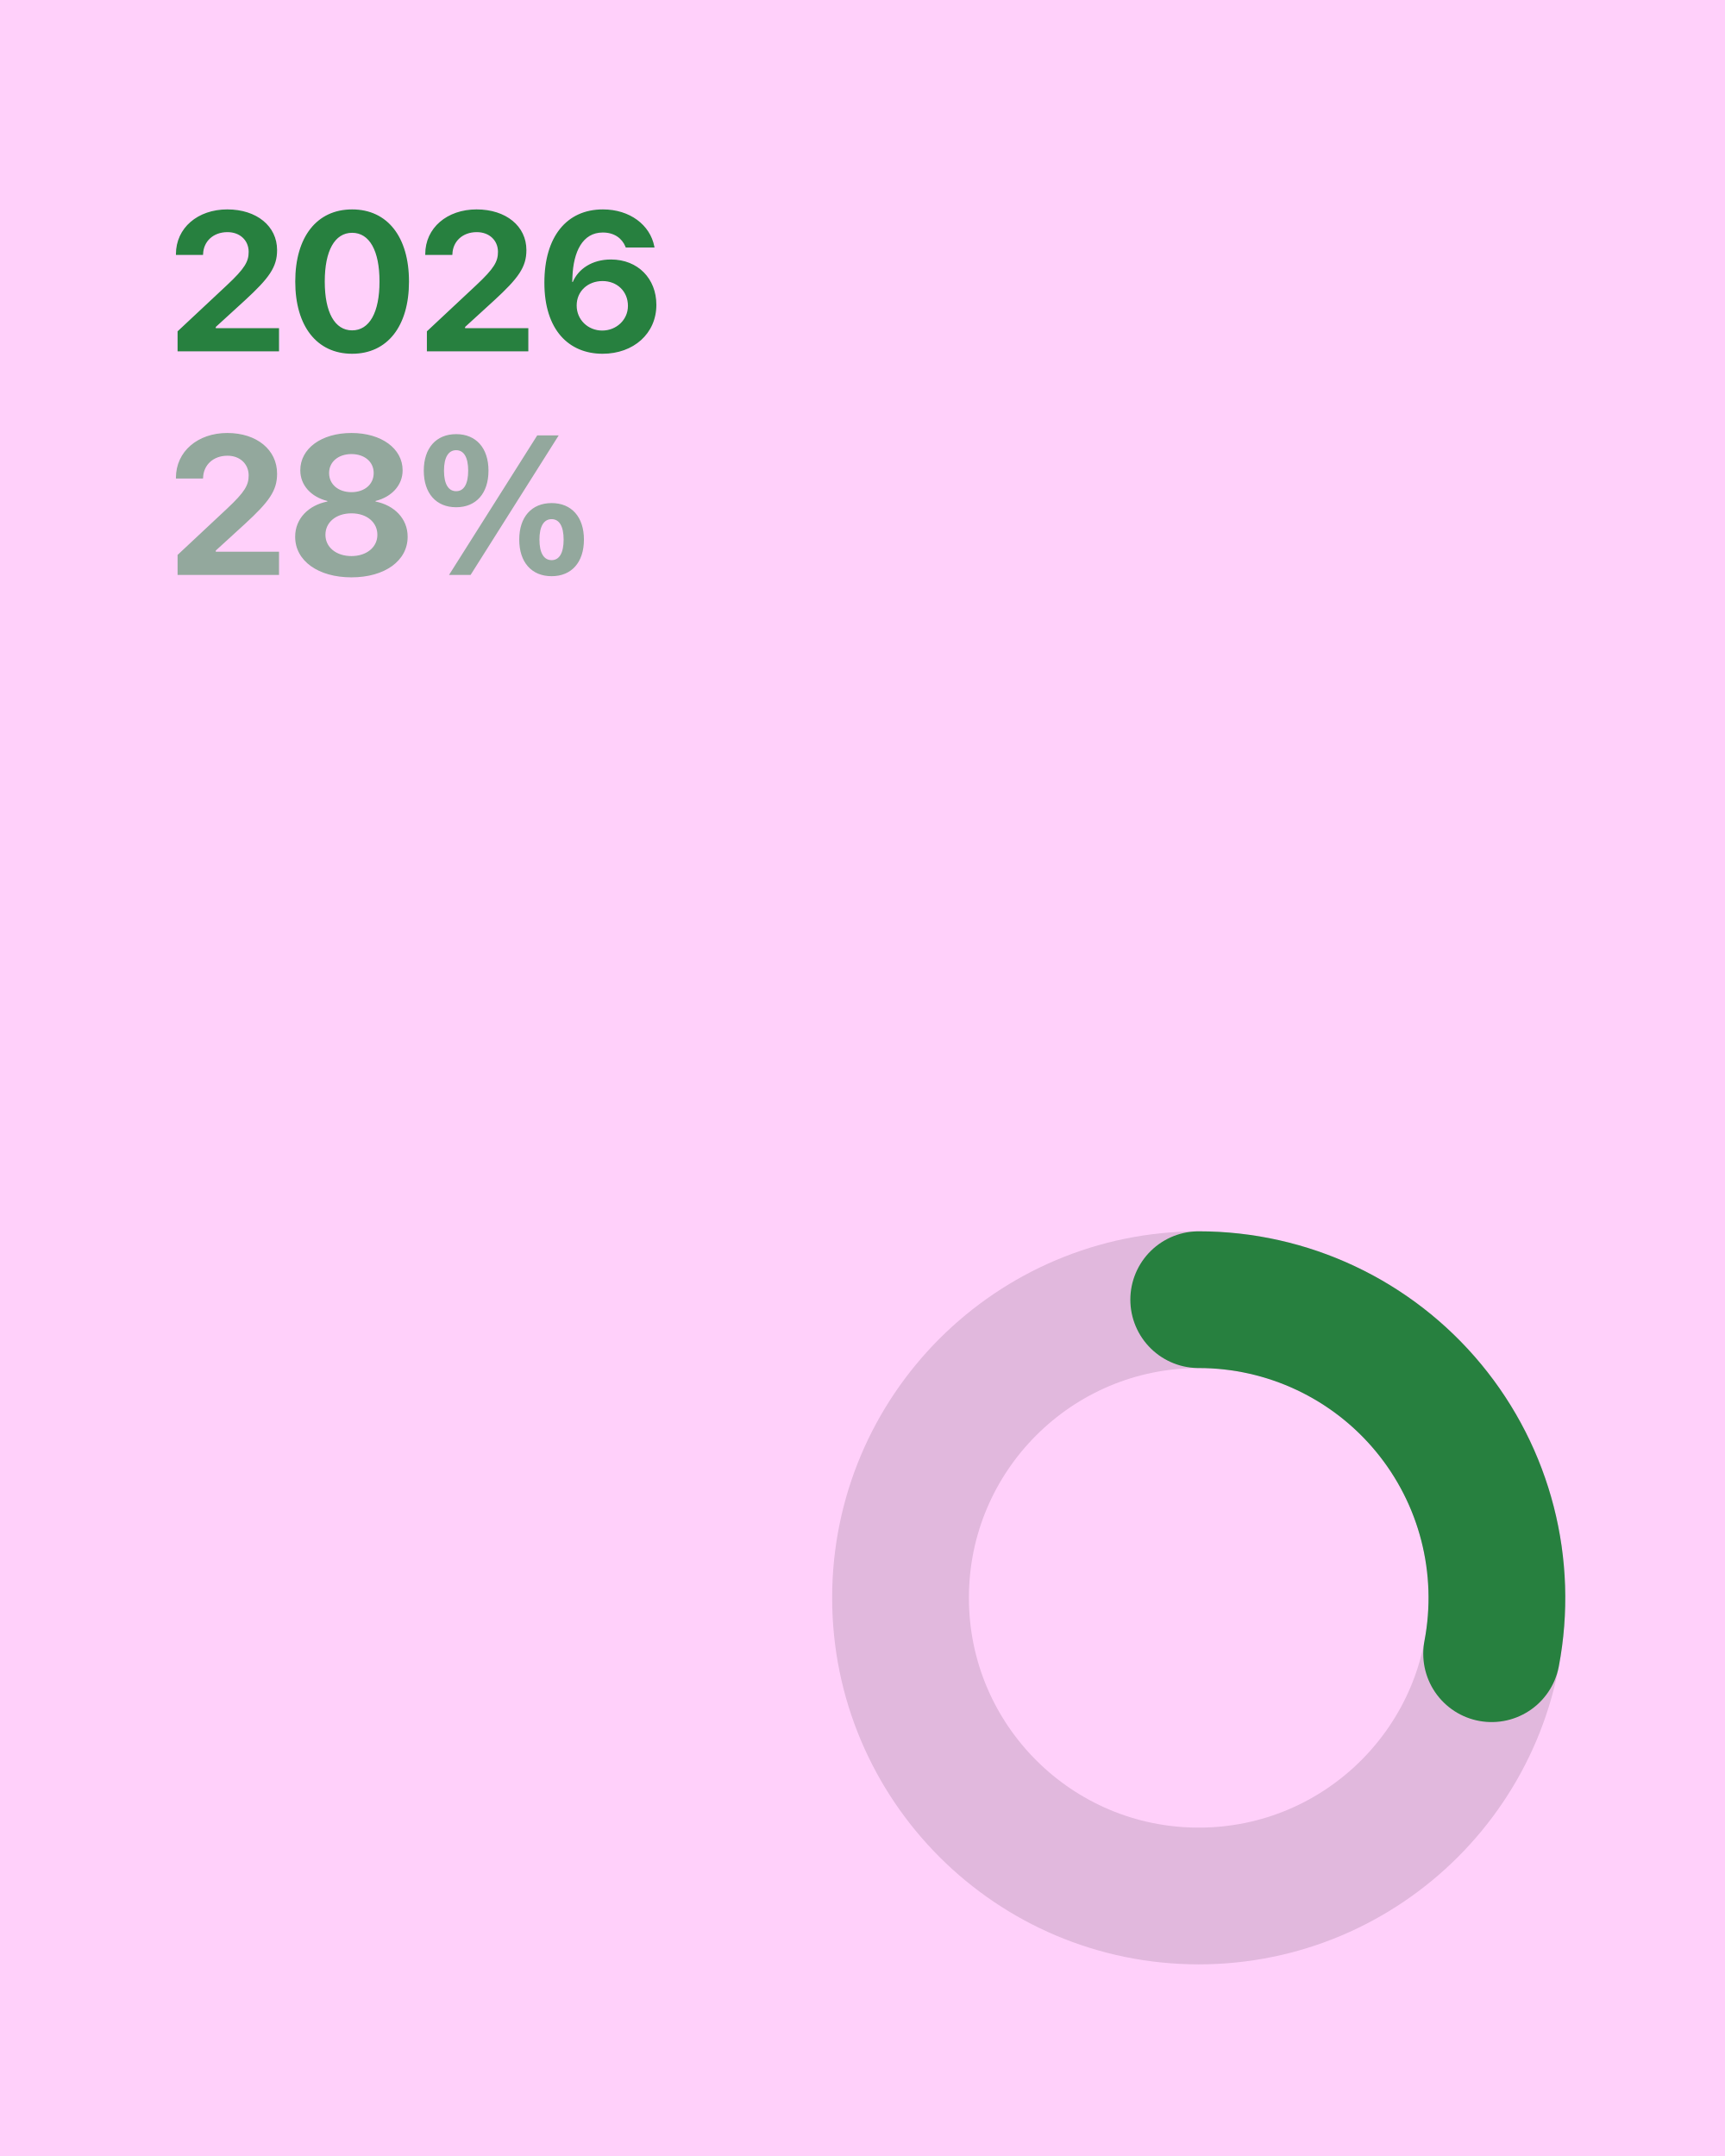
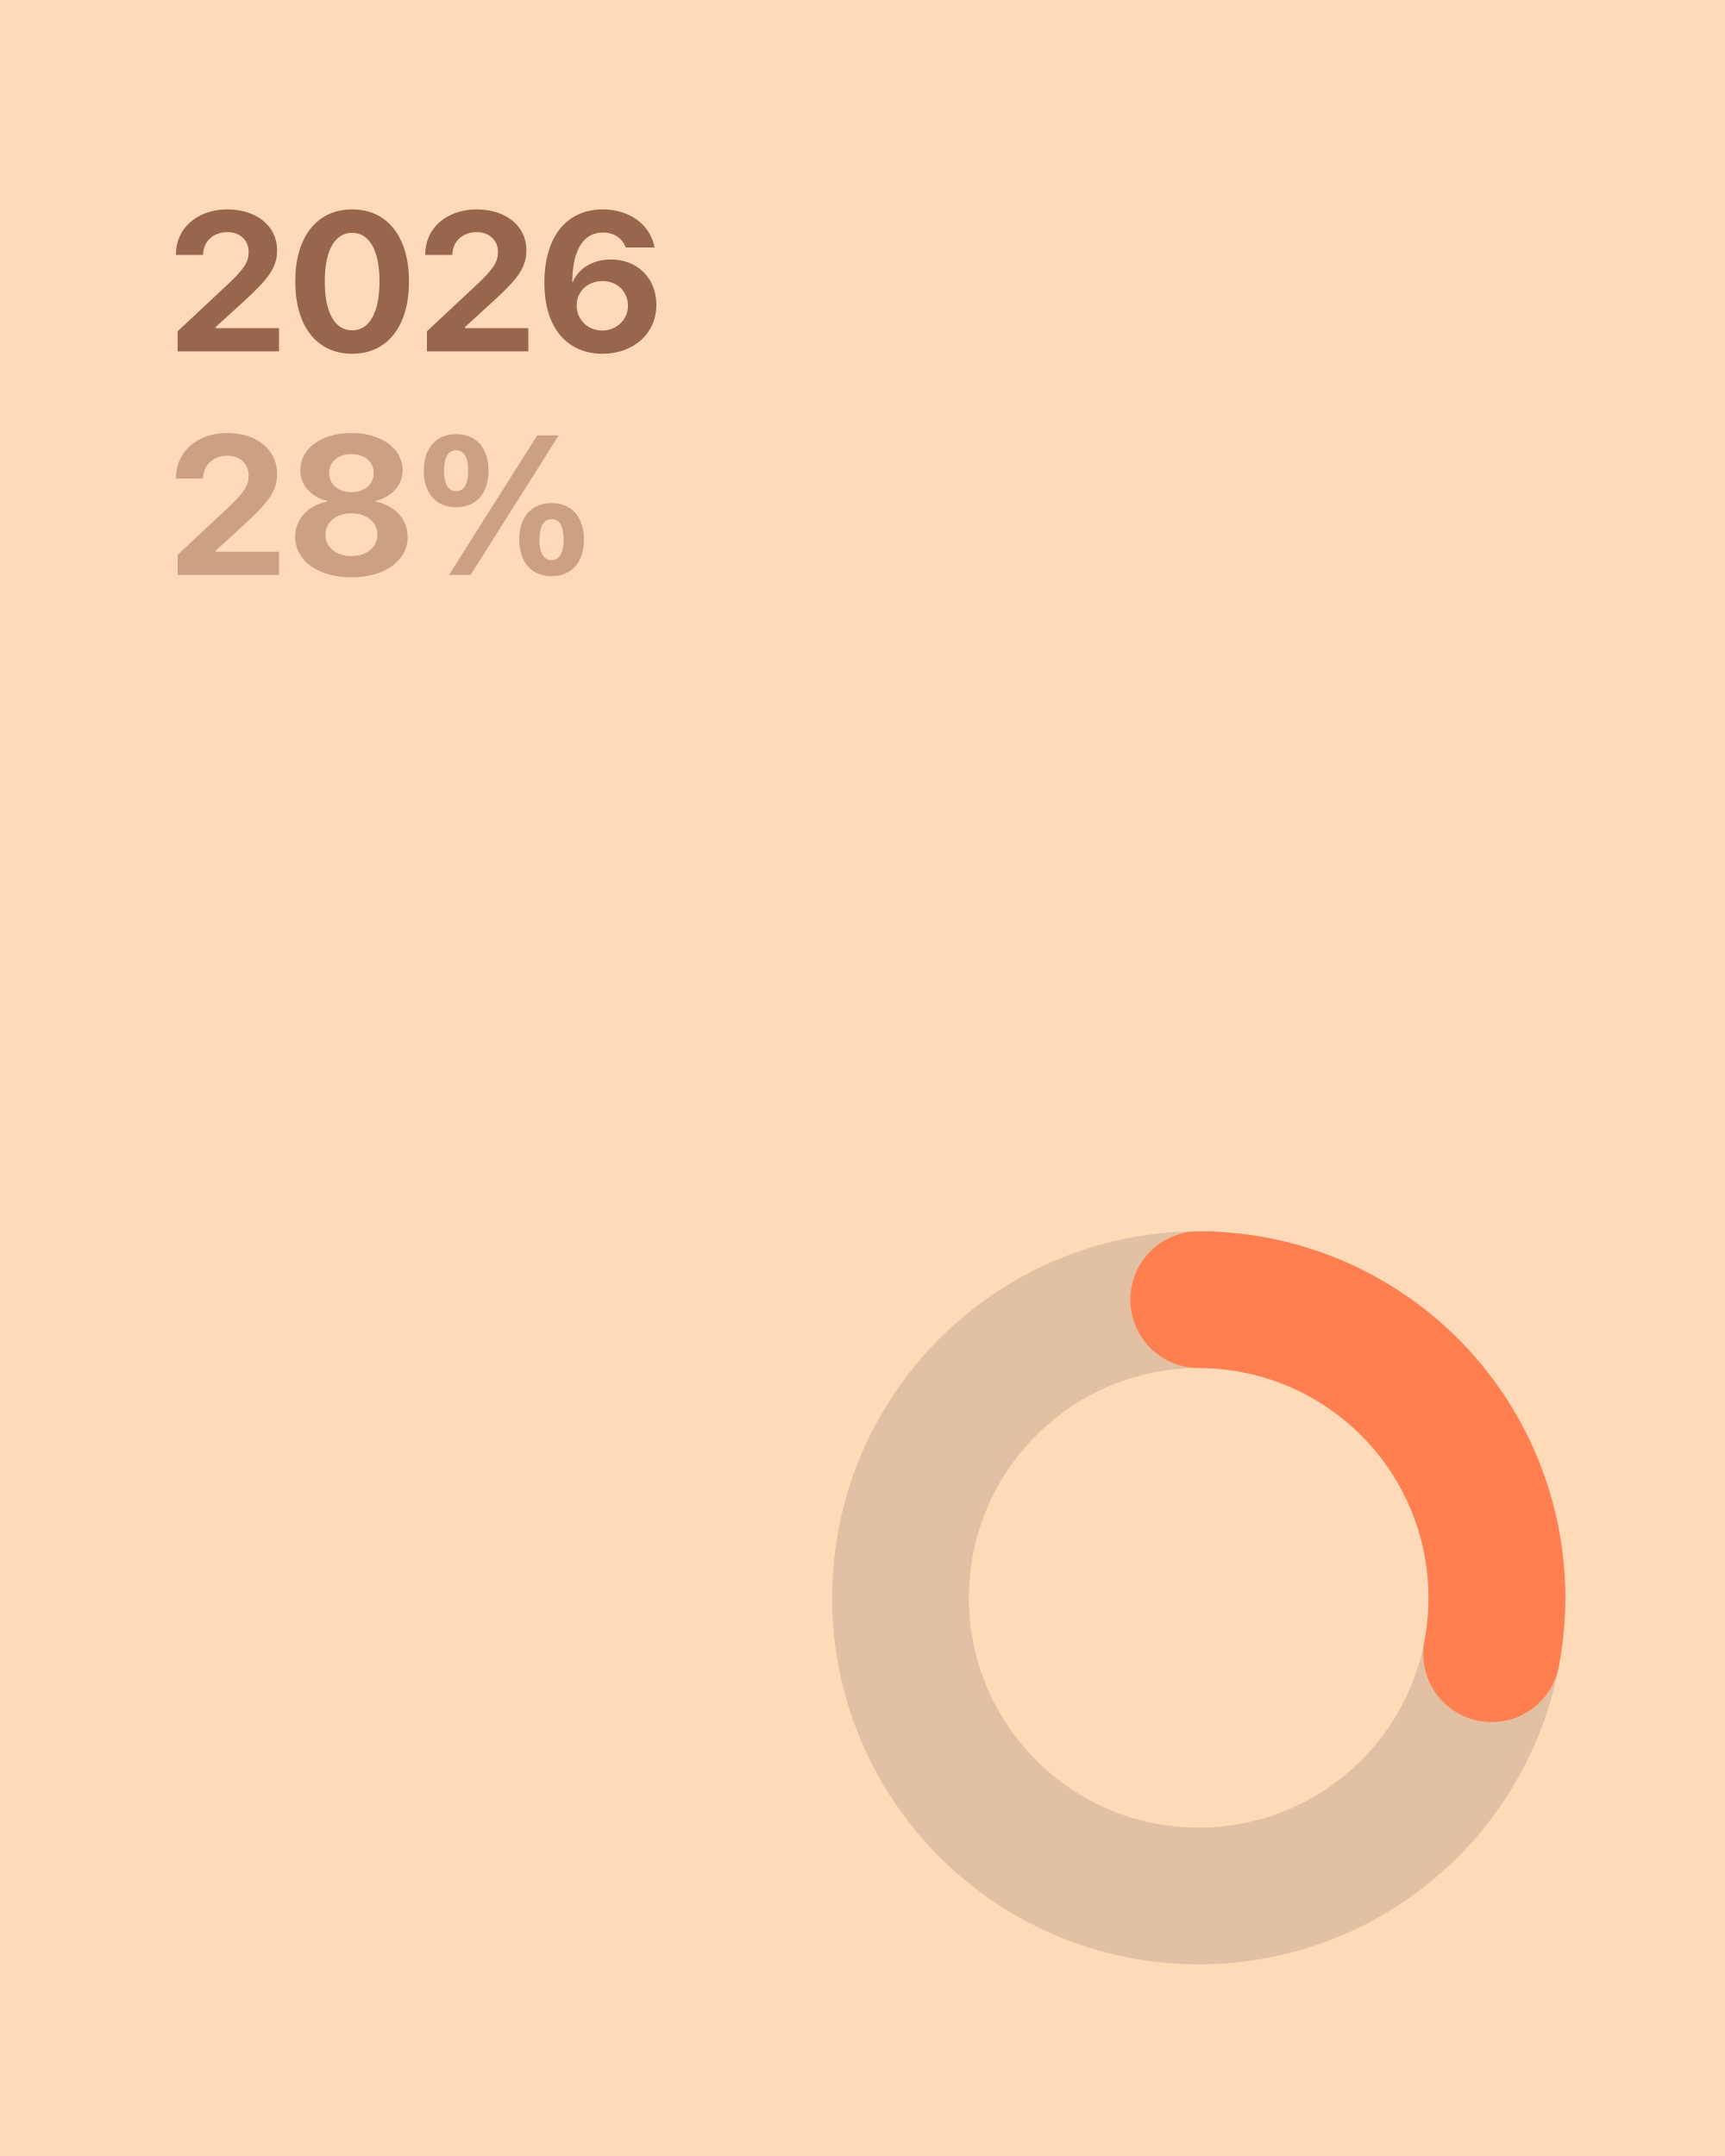
<svg xmlns="http://www.w3.org/2000/svg" viewBox="0 0 1080 1350" width="1080" height="1350">
-   <rect width="1080" height="1350" fill="#FFD0FA" />
+   <rect width="1080" height="1350" fill="#FFDAB9" />
  <circle opacity="0.12" cx="750.5" cy="1000.5" r="186.692" fill="none" stroke="#000000" stroke-width="85.617" />
-   <path d="M750.5 813.808 A186.692 186.692 0 0 1 933.885 1035.483" fill="none" stroke="#27803F" stroke-width="85.617" stroke-linecap="round" stroke-linejoin="round" />
-   <path d="M111.18 220L174.69 220L174.69 205.47L135.09 205.47L135.09 204.74L153.38 188.03C168.45 174.17 173.48 167.26 173.48 156.67L173.48 156.55C173.48 141.65 160.76 131.12 142.30 131.12C123.83 131.12 110.15 142.68 110.15 159.15L110.15 159.63L127.10 159.63L127.16 159.09C127.40 151.22 133.46 145.35 142.42 145.35C150.17 145.35 155.62 150.43 155.68 157.58L155.68 157.70C155.68 163.75 153.32 168.05 142.05 178.59L111.18 207.47ZM220.46 221.51C242.62 221.51 256.06 204.14 256.06 176.35L256.06 176.22C256.06 148.43 242.62 131.12 220.46 131.12C198.30 131.12 184.86 148.43 184.86 176.22L184.86 176.35C184.86 204.14 198.30 221.51 220.46 221.51ZM220.46 206.86C209.56 206.86 203.33 195.54 203.33 176.35L203.33 176.22C203.33 157.03 209.56 145.77 220.46 145.77C231.36 145.77 237.60 157.03 237.60 176.22L237.60 176.35C237.60 195.54 231.36 206.86 220.46 206.86ZM267.27 220L330.78 220L330.78 205.47L291.18 205.47L291.18 204.74L309.47 188.03C324.54 174.17 329.57 167.26 329.57 156.67L329.57 156.55C329.57 141.65 316.85 131.12 298.39 131.12C279.92 131.12 266.24 142.68 266.24 159.15L266.24 159.63L283.19 159.63L283.25 159.09C283.49 151.22 289.55 145.35 298.51 145.35C306.26 145.35 311.71 150.43 311.77 157.58L311.77 157.70C311.77 163.75 309.41 168.05 298.14 178.59L267.27 207.47ZM377.28 221.51C396.71 221.51 410.94 208.80 410.94 190.94L410.94 190.82C410.94 174.47 399.38 162.48 382.49 162.48C370.68 162.48 362.08 168.41 358.63 176.53L358.27 176.53C358.27 175.62 358.33 174.41 358.39 173.20C359.05 157.76 364.63 145.59 377.40 145.59C384.54 145.59 389.39 149.16 391.57 154.43L391.75 154.97L409.79 154.97L409.67 154.37C407.07 140.87 394.35 131.12 377.46 131.12C354.70 131.12 340.83 148.31 340.83 176.95L340.83 177.07C340.83 206.68 356.21 221.51 377.28 221.51ZM361.05 191.36L361.05 191.24C361.05 182.34 368.08 175.98 377.22 175.98C386.30 175.98 393.14 182.40 393.14 191.48L393.14 191.60C393.14 200.20 385.94 206.98 377.04 206.98C368.08 206.98 361.05 200.14 361.05 191.36Z" fill="#27803F" />
-   <path d="M111.18 360L174.69 360L174.69 345.47L135.09 345.47L135.09 344.74L153.38 328.03C168.45 314.17 173.48 307.26 173.48 296.67L173.48 296.55C173.48 281.65 160.76 271.12 142.30 271.12C123.83 271.12 110.15 282.68 110.15 299.15L110.15 299.63L127.10 299.63L127.16 299.09C127.40 291.22 133.46 285.35 142.42 285.35C150.17 285.35 155.62 290.43 155.68 297.58L155.68 297.70C155.68 303.75 153.32 308.05 142.05 318.59L111.18 347.47ZM220.04 361.51C240.87 361.51 255.22 351.16 255.22 336.14L255.22 336.02C255.22 324.70 246.80 316.35 235.12 314.04L235.12 313.68C245.17 311.20 252.07 303.87 252.07 294.55L252.07 294.43C252.07 280.93 238.87 271.12 220.04 271.12C201.15 271.12 188.01 280.93 188.01 294.43L188.01 294.55C188.01 303.87 194.85 311.20 204.96 313.68L204.96 314.04C193.22 316.35 184.80 324.70 184.80 336.02L184.80 336.14C184.80 351.16 199.21 361.51 220.04 361.51ZM220.04 308.17C211.80 308.17 206.05 303.27 206.05 296.24L206.05 296.12C206.05 289.16 211.87 284.32 220.04 284.32C228.21 284.32 233.96 289.16 233.96 296.12L233.96 296.24C233.96 303.27 228.27 308.17 220.04 308.17ZM220.04 348.19C210.47 348.19 203.75 342.62 203.75 334.93L203.75 334.81C203.75 327.06 210.41 321.43 220.04 321.43C229.67 321.43 236.27 327.06 236.27 334.81L236.27 334.93C236.27 342.62 229.54 348.19 220.04 348.19ZM285.61 317.62C298.14 317.62 305.83 308.84 305.83 294.73L305.83 294.67C305.83 280.62 298.14 271.84 285.61 271.84C273.02 271.84 265.33 280.62 265.33 294.67L265.33 294.73C265.33 308.84 273.02 317.62 285.61 317.62ZM294.63 360L349.79 272.63L336.35 272.63L281.13 360ZM285.61 307.57C280.71 307.57 277.98 303.03 277.98 294.73L277.98 294.67C277.98 286.44 280.71 281.89 285.61 281.89C290.46 281.89 293.12 286.44 293.12 294.67L293.12 294.73C293.12 303.03 290.46 307.57 285.61 307.57ZM345.37 360.79C357.90 360.79 365.59 352.01 365.59 337.90L365.59 337.84C365.59 323.79 357.90 315.01 345.37 315.01C332.78 315.01 325.09 323.79 325.09 337.84L325.09 337.90C325.09 352.01 332.78 360.79 345.37 360.79ZM345.37 350.74C340.47 350.74 337.74 346.20 337.74 337.90L337.74 337.84C337.74 329.61 340.47 325.06 345.37 325.06C350.21 325.06 352.88 329.61 352.88 337.84L352.88 337.90C352.88 346.20 350.21 350.74 345.37 350.74Z" fill="#27803F" opacity="0.5" />
+   <path d="M750.5 813.808 A186.692 186.692 0 0 1 933.885 1035.483" fill="none" stroke="#FF7F50" stroke-width="85.617" stroke-linecap="round" stroke-linejoin="round" />
+   <path d="M111.18 220L174.69 220L174.69 205.47L135.09 205.47L135.09 204.74L153.38 188.03C168.45 174.17 173.48 167.26 173.48 156.67L173.48 156.55C173.48 141.65 160.76 131.12 142.30 131.12C123.83 131.12 110.15 142.68 110.15 159.15L110.15 159.63L127.10 159.63L127.16 159.09C127.40 151.22 133.46 145.35 142.42 145.35C150.17 145.35 155.62 150.43 155.68 157.58L155.68 157.70C155.68 163.75 153.32 168.05 142.05 178.59L111.18 207.47ZM220.46 221.51C242.62 221.51 256.06 204.14 256.06 176.35L256.06 176.22C256.06 148.43 242.62 131.12 220.46 131.12C198.30 131.12 184.86 148.43 184.86 176.22L184.86 176.35C184.86 204.14 198.30 221.51 220.46 221.51ZM220.46 206.86C209.56 206.86 203.33 195.54 203.33 176.35L203.33 176.22C203.33 157.03 209.56 145.77 220.46 145.77C231.36 145.77 237.60 157.03 237.60 176.22L237.60 176.35C237.60 195.54 231.36 206.86 220.46 206.86ZM267.27 220L330.78 220L330.78 205.47L291.18 205.47L291.18 204.74L309.47 188.03C324.54 174.17 329.57 167.26 329.57 156.67L329.57 156.55C329.57 141.65 316.85 131.12 298.39 131.12C279.92 131.12 266.24 142.68 266.24 159.15L266.24 159.63L283.19 159.63L283.25 159.09C283.49 151.22 289.55 145.35 298.51 145.35C306.26 145.35 311.71 150.43 311.77 157.58L311.77 157.70C311.77 163.75 309.41 168.05 298.14 178.59L267.27 207.47ZM377.28 221.51C396.71 221.51 410.94 208.80 410.94 190.94L410.94 190.82C410.94 174.47 399.38 162.48 382.49 162.48C370.68 162.48 362.08 168.41 358.63 176.53L358.27 176.53C358.27 175.62 358.33 174.41 358.39 173.20C359.05 157.76 364.63 145.59 377.40 145.59C384.54 145.59 389.39 149.16 391.57 154.43L391.75 154.97L409.79 154.97L409.67 154.37C407.07 140.87 394.35 131.12 377.46 131.12C354.70 131.12 340.83 148.31 340.83 176.95L340.83 177.07C340.83 206.68 356.21 221.51 377.28 221.51ZM361.05 191.36L361.05 191.24C361.05 182.34 368.08 175.98 377.22 175.98C386.30 175.98 393.14 182.40 393.14 191.48L393.14 191.60C393.14 200.20 385.94 206.98 377.04 206.98C368.08 206.98 361.05 200.14 361.05 191.36Z" fill="#99654C" />
+   <path d="M111.18 360L174.69 360L174.69 345.47L135.09 345.47L135.09 344.74L153.38 328.03C168.45 314.17 173.48 307.26 173.48 296.67L173.48 296.55C173.48 281.65 160.76 271.12 142.30 271.12C123.83 271.12 110.15 282.68 110.15 299.15L110.15 299.63L127.10 299.63L127.16 299.09C127.40 291.22 133.46 285.35 142.42 285.35C150.17 285.35 155.62 290.43 155.68 297.58L155.68 297.70C155.68 303.75 153.32 308.05 142.05 318.59L111.18 347.47ZM220.04 361.51C240.87 361.51 255.22 351.16 255.22 336.14L255.22 336.02C255.22 324.70 246.80 316.35 235.12 314.04L235.12 313.68C245.17 311.20 252.07 303.87 252.07 294.55L252.07 294.43C252.07 280.93 238.87 271.12 220.04 271.12C201.15 271.12 188.01 280.93 188.01 294.43L188.01 294.55C188.01 303.87 194.85 311.20 204.96 313.68L204.96 314.04C193.22 316.35 184.80 324.70 184.80 336.02L184.80 336.14C184.80 351.16 199.21 361.51 220.04 361.51ZM220.04 308.17C211.80 308.17 206.05 303.27 206.05 296.24L206.05 296.12C206.05 289.16 211.87 284.32 220.04 284.32C228.21 284.32 233.96 289.16 233.96 296.12L233.96 296.24C233.96 303.27 228.27 308.17 220.04 308.17ZM220.04 348.19C210.47 348.19 203.75 342.62 203.75 334.93L203.75 334.81C203.75 327.06 210.41 321.43 220.04 321.43C229.67 321.43 236.27 327.06 236.27 334.81L236.27 334.93C236.27 342.62 229.54 348.19 220.04 348.19ZM285.61 317.62C298.14 317.62 305.83 308.84 305.83 294.73L305.83 294.67C305.83 280.62 298.14 271.84 285.61 271.84C273.02 271.84 265.33 280.62 265.33 294.67L265.33 294.73C265.33 308.84 273.02 317.62 285.61 317.62ZM294.63 360L349.79 272.63L336.35 272.63L281.13 360ZM285.61 307.57C280.71 307.57 277.98 303.03 277.98 294.73L277.98 294.67C277.98 286.44 280.71 281.89 285.61 281.89C290.46 281.89 293.12 286.44 293.12 294.67L293.12 294.73C293.12 303.03 290.46 307.57 285.61 307.57ZM345.37 360.79C357.90 360.79 365.59 352.01 365.59 337.90L365.59 337.84C365.59 323.79 357.90 315.01 345.37 315.01C332.78 315.01 325.09 323.79 325.09 337.84L325.09 337.90C325.09 352.01 332.78 360.79 345.37 360.79ZM345.37 350.74C340.47 350.74 337.74 346.20 337.74 337.90L337.74 337.84C337.74 329.61 340.47 325.06 345.37 325.06C350.21 325.06 352.88 329.61 352.88 337.84L352.88 337.90C352.88 346.20 350.21 350.74 345.37 350.74Z" fill="#99654C" opacity="0.5" />
</svg>
